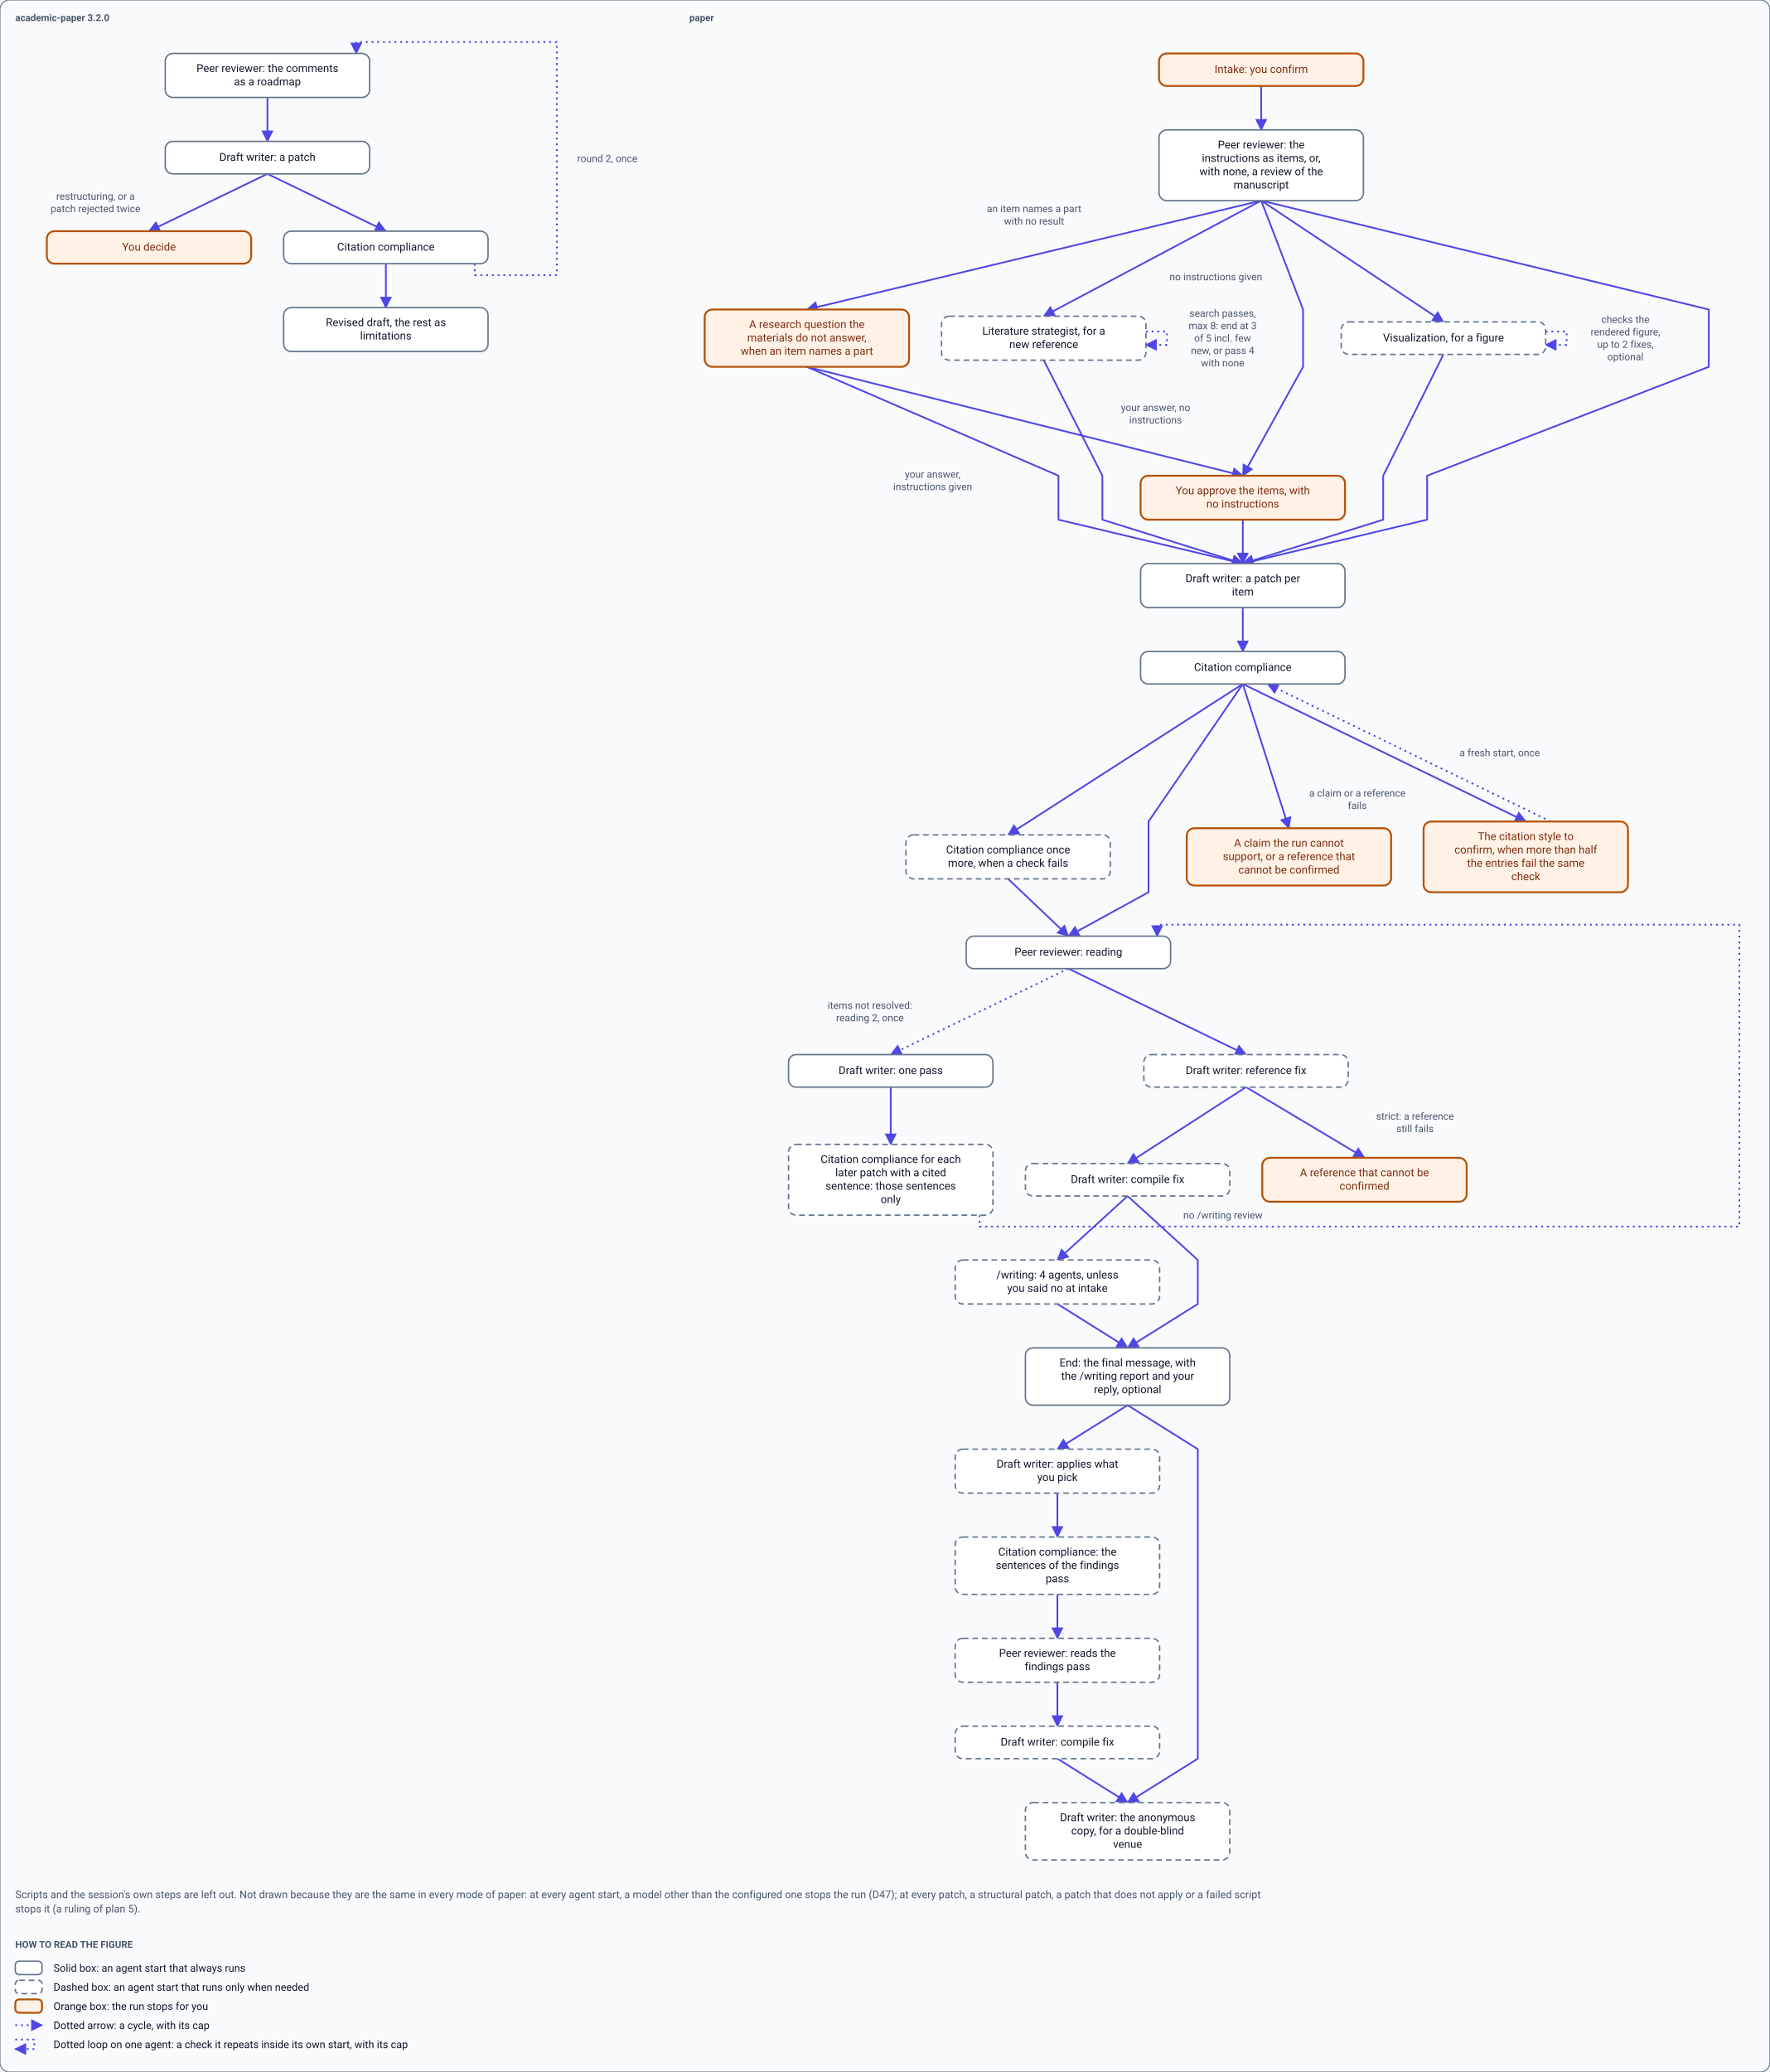
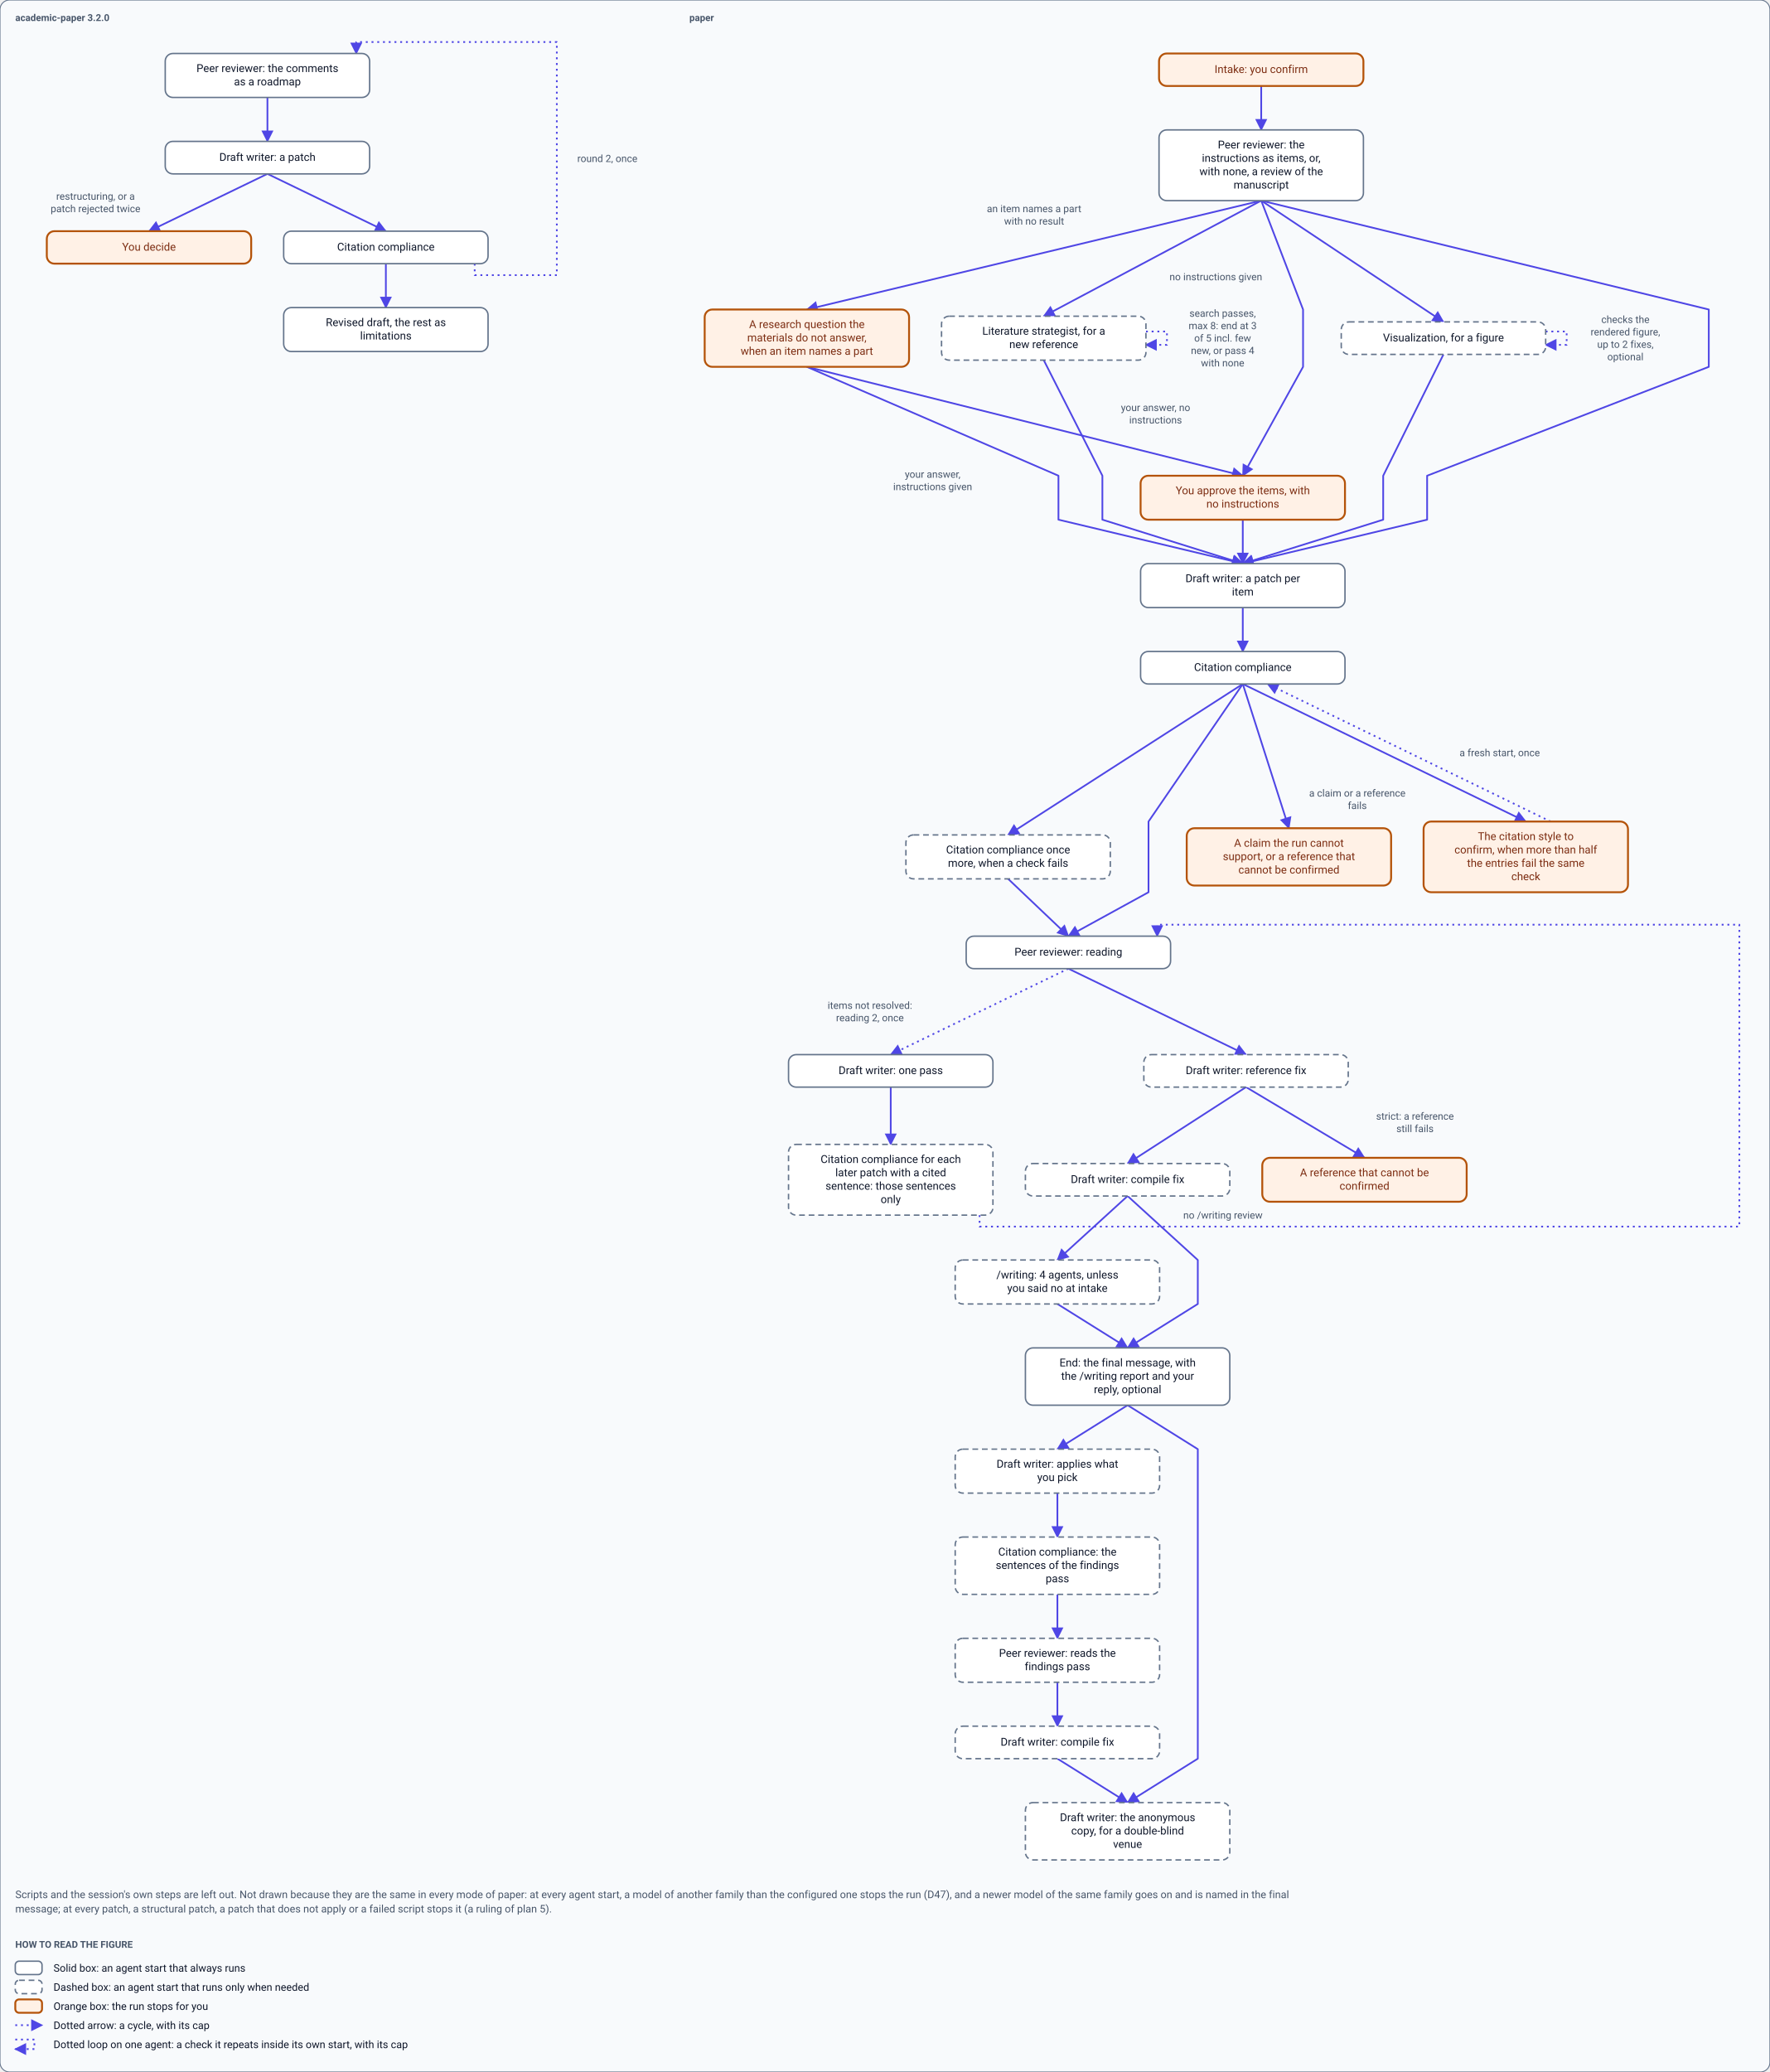
<svg xmlns="http://www.w3.org/2000/svg" viewBox="0 0 1853.1 2169" width="1853.1" height="2169" role="img" aria-label="The revision mode, simple view. Boxes: academic-paper 3.2.0: Peer reviewer: the comments as a roadmap (agent); Draft writer: a patch (agent); You decide (stop); Citation compliance (agent); Revised draft, the rest as limitations (agent) | paper: Intake: you confirm (stop); Peer reviewer: the instructions as items, or, with none, a review of the manuscript (agent); A research question the materials do not answer, when an item names a part (stop); You approve the items, with no instructions (stop); Literature strategist, for a new reference (agent, only when needed); Visualization, for a figure (agent, only when needed); Draft writer: a patch per item (agent); Citation compliance (agent); Citation compliance once more, when a check fails (agent, only when needed); A claim the run cannot support, or a reference that cannot be confirmed (stop); The citation style to confirm, when more than half the entries fail the same check (stop); Peer reviewer: reading (agent); Draft writer: one pass (agent); Citation compliance for each later patch with a cited sentence: those sentences only (agent, only when needed); Draft writer: reference fix (agent, only when needed); A reference that cannot be confirmed (stop); Draft writer: compile fix (agent, only when needed); /writing: 4 agents, unless you said no at intake (agent, only when needed); End: the final message, with the /writing report and your reply, optional (agent); Draft writer: applies what you pick (agent, only when needed); Citation compliance: the sentences of the findings pass (agent, only when needed); Peer reviewer: reads the findings pass (agent, only when needed); Draft writer: compile fix (agent, only when needed); Draft writer: the anonymous copy, for a double-blind venue (agent, only when needed).">
  <defs>
    <marker id="arrow" viewBox="0 0 10 10" refX="9" refY="5" markerWidth="7" markerHeight="7" orient="auto">
      <path d="M0,0 L10,5 L0,10 z" fill="#4f46e5" />
    </marker>
  </defs>
  <rect x="0" y="0" width="1853.1" height="2169" rx="10" fill="#f8fafc" stroke="#64748b" />
  <text x="16" y="22" font-family="ui-sans-serif, -apple-system, 'Segoe UI', Roboto, Helvetica, Arial, sans-serif" font-size="10" fill="#475569" font-weight="700" text-anchor="start">academic-paper 3.2.0</text>
  <path d="M280,102 L280,148" fill="none" stroke="#4f46e5" stroke-width="1.8" marker-end="url(#arrow)" stroke-linejoin="round" />
  <path d="M280,182 L156,242" fill="none" stroke="#4f46e5" stroke-width="1.8" marker-end="url(#arrow)" stroke-linejoin="round" />
  <path d="M280,182 L404,242" fill="none" stroke="#4f46e5" stroke-width="1.8" marker-end="url(#arrow)" stroke-linejoin="round" />
  <path d="M404,276 L404,322" fill="none" stroke="#4f46e5" stroke-width="1.8" marker-end="url(#arrow)" stroke-linejoin="round" />
  <path d="M497,276 L497,288 L583,288 L583,44 L373,44 L373,56" fill="none" stroke="#4f46e5" stroke-width="1.8" stroke-dasharray="2 4" marker-end="url(#arrow)" stroke-linejoin="round" />
  <rect x="173" y="56" width="214" height="46" rx="8" fill="#ffffff" stroke="#64748b" stroke-width="1.5" />
  <text x="280" y="75.4" font-family="ui-sans-serif, -apple-system, 'Segoe UI', Roboto, Helvetica, Arial, sans-serif" font-size="11.5" fill="#0f172a" font-weight="400" text-anchor="middle">Peer reviewer: the comments</text>
  <text x="280" y="89.4" font-family="ui-sans-serif, -apple-system, 'Segoe UI', Roboto, Helvetica, Arial, sans-serif" font-size="11.5" fill="#0f172a" font-weight="400" text-anchor="middle">as a roadmap</text>
  <rect x="173" y="148" width="214" height="34" rx="8" fill="#ffffff" stroke="#64748b" stroke-width="1.5" />
  <text x="280" y="168.4" font-family="ui-sans-serif, -apple-system, 'Segoe UI', Roboto, Helvetica, Arial, sans-serif" font-size="11.5" fill="#0f172a" font-weight="400" text-anchor="middle">Draft writer: a patch</text>
  <rect x="49" y="242" width="214" height="34" rx="8" fill="#fff1e6" stroke="#b45309" stroke-width="2" />
  <text x="156" y="262.4" font-family="ui-sans-serif, -apple-system, 'Segoe UI', Roboto, Helvetica, Arial, sans-serif" font-size="11.5" fill="#7c2d12" font-weight="400" text-anchor="middle">You decide</text>
  <rect x="297" y="242" width="214" height="34" rx="8" fill="#ffffff" stroke="#64748b" stroke-width="1.5" />
  <text x="404" y="262.4" font-family="ui-sans-serif, -apple-system, 'Segoe UI', Roboto, Helvetica, Arial, sans-serif" font-size="11.5" fill="#0f172a" font-weight="400" text-anchor="middle">Citation compliance</text>
  <rect x="297" y="322" width="214" height="46" rx="8" fill="#ffffff" stroke="#64748b" stroke-width="1.5" />
  <text x="404" y="341.4" font-family="ui-sans-serif, -apple-system, 'Segoe UI', Roboto, Helvetica, Arial, sans-serif" font-size="11.5" fill="#0f172a" font-weight="400" text-anchor="middle">Revised draft, the rest as</text>
  <text x="404" y="355.4" font-family="ui-sans-serif, -apple-system, 'Segoe UI', Roboto, Helvetica, Arial, sans-serif" font-size="11.5" fill="#0f172a" font-weight="400" text-anchor="middle">limitations</text>
  <text x="100" y="209.1" font-family="ui-sans-serif, -apple-system, 'Segoe UI', Roboto, Helvetica, Arial, sans-serif" font-size="10.5" fill="#475569" font-weight="400" text-anchor="middle" stroke="#f8fafc" stroke-width="4" stroke-linejoin="round" paint-order="stroke">restructuring, or a</text>
  <text x="100" y="222.1" font-family="ui-sans-serif, -apple-system, 'Segoe UI', Roboto, Helvetica, Arial, sans-serif" font-size="10.5" fill="#475569" font-weight="400" text-anchor="middle" stroke="#f8fafc" stroke-width="4" stroke-linejoin="round" paint-order="stroke">patch rejected twice</text>
  <text x="635.9" y="169.6" font-family="ui-sans-serif, -apple-system, 'Segoe UI', Roboto, Helvetica, Arial, sans-serif" font-size="10.5" fill="#475569" font-weight="400" text-anchor="middle" stroke="#f8fafc" stroke-width="4" stroke-linejoin="round" paint-order="stroke">round 2, once</text>
  <text x="721.8" y="22" font-family="ui-sans-serif, -apple-system, 'Segoe UI', Roboto, Helvetica, Arial, sans-serif" font-size="10" fill="#475569" font-weight="700" text-anchor="start">paper</text>
  <path d="M1320.5,90 L1320.5,136" fill="none" stroke="#4f46e5" stroke-width="1.8" marker-end="url(#arrow)" stroke-linejoin="round" />
  <path d="M1320.5,210 L1364.3,324 L1364.3,384 L1301.2,498" fill="none" stroke="#4f46e5" stroke-width="1.8" marker-end="url(#arrow)" stroke-linejoin="round" />
  <path d="M1320.5,210 L844.8,324" fill="none" stroke="#4f46e5" stroke-width="1.8" marker-end="url(#arrow)" stroke-linejoin="round" />
  <path d="M844.8,384 L1301.2,498" fill="none" stroke="#4f46e5" stroke-width="1.8" marker-end="url(#arrow)" stroke-linejoin="round" />
  <path d="M844.8,384 L1108.2,498 L1108.2,544 L1301.2,590" fill="none" stroke="#4f46e5" stroke-width="1.8" marker-end="url(#arrow)" stroke-linejoin="round" />
  <path d="M1301.2,544 L1301.2,590" fill="none" stroke="#4f46e5" stroke-width="1.8" marker-end="url(#arrow)" stroke-linejoin="round" />
  <path d="M1320.5,210 L1092.8,331" fill="none" stroke="#4f46e5" stroke-width="1.8" marker-end="url(#arrow)" stroke-linejoin="round" />
  <path d="M1320.5,210 L1511.3,337" fill="none" stroke="#4f46e5" stroke-width="1.8" marker-end="url(#arrow)" stroke-linejoin="round" />
  <path d="M1320.5,210 L1789.1,324 L1789.1,384 L1494.2,498 L1494.2,544 L1301.2,590" fill="none" stroke="#4f46e5" stroke-width="1.8" marker-end="url(#arrow)" stroke-linejoin="round" />
  <path d="M1092.8,377 L1154.2,498 L1154.2,544 L1301.2,590" fill="none" stroke="#4f46e5" stroke-width="1.8" marker-end="url(#arrow)" stroke-linejoin="round" />
  <path d="M1511.3,371 L1448.2,498 L1448.2,544 L1301.2,590" fill="none" stroke="#4f46e5" stroke-width="1.8" marker-end="url(#arrow)" stroke-linejoin="round" />
  <path d="M1301.2,636 L1301.2,682" fill="none" stroke="#4f46e5" stroke-width="1.8" marker-end="url(#arrow)" stroke-linejoin="round" />
  <path d="M1301.2,716 L1349.5,867" fill="none" stroke="#4f46e5" stroke-width="1.8" marker-end="url(#arrow)" stroke-linejoin="round" />
  <path d="M1301.2,716 L1597.5,860" fill="none" stroke="#4f46e5" stroke-width="1.8" marker-end="url(#arrow)" stroke-linejoin="round" />
  <path d="M1301.2,716 L1055.5,874" fill="none" stroke="#4f46e5" stroke-width="1.8" marker-end="url(#arrow)" stroke-linejoin="round" />
  <path d="M1301.2,716 L1202.5,860 L1202.5,934 L1118.6,980" fill="none" stroke="#4f46e5" stroke-width="1.8" marker-end="url(#arrow)" stroke-linejoin="round" />
  <path d="M1055.5,920 L1118.6,980" fill="none" stroke="#4f46e5" stroke-width="1.8" marker-end="url(#arrow)" stroke-linejoin="round" />
  <path d="M1118.6,1014 L932.6,1104" fill="none" stroke="#4f46e5" stroke-width="1.8" stroke-dasharray="2 4" marker-end="url(#arrow)" stroke-linejoin="round" />
  <path d="M932.6,1138 L932.6,1198" fill="none" stroke="#4f46e5" stroke-width="1.8" marker-end="url(#arrow)" stroke-linejoin="round" />
  <path d="M1118.6,1014 L1304.6,1104" fill="none" stroke="#4f46e5" stroke-width="1.8" marker-end="url(#arrow)" stroke-linejoin="round" />
  <path d="M1304.6,1138 L1428.6,1212" fill="none" stroke="#4f46e5" stroke-width="1.8" marker-end="url(#arrow)" stroke-linejoin="round" />
  <path d="M1304.6,1138 L1180.6,1218" fill="none" stroke="#4f46e5" stroke-width="1.8" marker-end="url(#arrow)" stroke-linejoin="round" />
  <path d="M1180.6,1252 L1107.1,1319" fill="none" stroke="#4f46e5" stroke-width="1.8" marker-end="url(#arrow)" stroke-linejoin="round" />
  <path d="M1107.1,1365 L1180.6,1411" fill="none" stroke="#4f46e5" stroke-width="1.8" marker-end="url(#arrow)" stroke-linejoin="round" />
  <path d="M1180.6,1252 L1254.1,1319 L1254.1,1365 L1180.6,1411" fill="none" stroke="#4f46e5" stroke-width="1.8" marker-end="url(#arrow)" stroke-linejoin="round" />
  <path d="M1180.6,1471 L1107.1,1517" fill="none" stroke="#4f46e5" stroke-width="1.8" marker-end="url(#arrow)" stroke-linejoin="round" />
  <path d="M1107.1,1563 L1107.1,1609" fill="none" stroke="#4f46e5" stroke-width="1.8" marker-end="url(#arrow)" stroke-linejoin="round" />
  <path d="M1107.1,1669 L1107.1,1715" fill="none" stroke="#4f46e5" stroke-width="1.8" marker-end="url(#arrow)" stroke-linejoin="round" />
  <path d="M1107.1,1761 L1107.1,1807" fill="none" stroke="#4f46e5" stroke-width="1.8" marker-end="url(#arrow)" stroke-linejoin="round" />
  <path d="M1180.6,1471 L1254.1,1517 L1254.1,1563 L1254.1,1609 L1254.1,1669 L1254.1,1715 L1254.1,1761 L1254.1,1807 L1254.1,1841 L1180.6,1887" fill="none" stroke="#4f46e5" stroke-width="1.8" marker-end="url(#arrow)" stroke-linejoin="round" />
  <path d="M1107.1,1841 L1180.6,1887" fill="none" stroke="#4f46e5" stroke-width="1.8" marker-end="url(#arrow)" stroke-linejoin="round" />
  <path d="M1623.5,860 L1327.2,716" fill="none" stroke="#4f46e5" stroke-width="1.8" stroke-dasharray="2 4" marker-end="url(#arrow)" stroke-linejoin="round" />
  <path d="M1025.6,1272 L1025.6,1284 L1821.1,1284 L1821.1,968 L1211.6,968 L1211.6,980" fill="none" stroke="#4f46e5" stroke-width="1.8" stroke-dasharray="2 4" marker-end="url(#arrow)" stroke-linejoin="round" />
  <path d="M1199.8,347 L1221.8,347 L1221.8,361 L1199.8,361" fill="none" stroke="#4f46e5" stroke-width="1.8" stroke-dasharray="2 4" marker-end="url(#arrow)" stroke-linejoin="round" />
  <path d="M1618.3,347 L1640.3,347 L1640.3,361 L1618.3,361" fill="none" stroke="#4f46e5" stroke-width="1.8" stroke-dasharray="2 4" marker-end="url(#arrow)" stroke-linejoin="round" />
  <rect x="1213.5" y="56" width="214" height="34" rx="8" fill="#fff1e6" stroke="#b45309" stroke-width="2" />
  <text x="1320.5" y="76.4" font-family="ui-sans-serif, -apple-system, 'Segoe UI', Roboto, Helvetica, Arial, sans-serif" font-size="11.5" fill="#7c2d12" font-weight="400" text-anchor="middle">Intake: you confirm</text>
  <rect x="1213.5" y="136" width="214" height="74" rx="8" fill="#ffffff" stroke="#64748b" stroke-width="1.5" />
  <text x="1320.5" y="155.4" font-family="ui-sans-serif, -apple-system, 'Segoe UI', Roboto, Helvetica, Arial, sans-serif" font-size="11.5" fill="#0f172a" font-weight="400" text-anchor="middle">Peer reviewer: the</text>
  <text x="1320.5" y="169.4" font-family="ui-sans-serif, -apple-system, 'Segoe UI', Roboto, Helvetica, Arial, sans-serif" font-size="11.5" fill="#0f172a" font-weight="400" text-anchor="middle">instructions as items, or,</text>
  <text x="1320.5" y="183.4" font-family="ui-sans-serif, -apple-system, 'Segoe UI', Roboto, Helvetica, Arial, sans-serif" font-size="11.5" fill="#0f172a" font-weight="400" text-anchor="middle">with none, a review of the</text>
  <text x="1320.5" y="197.4" font-family="ui-sans-serif, -apple-system, 'Segoe UI', Roboto, Helvetica, Arial, sans-serif" font-size="11.5" fill="#0f172a" font-weight="400" text-anchor="middle">manuscript</text>
  <rect x="737.8" y="324" width="214" height="60" rx="8" fill="#fff1e6" stroke="#b45309" stroke-width="2" />
  <text x="844.8" y="343.4" font-family="ui-sans-serif, -apple-system, 'Segoe UI', Roboto, Helvetica, Arial, sans-serif" font-size="11.5" fill="#7c2d12" font-weight="400" text-anchor="middle">A research question the</text>
  <text x="844.8" y="357.4" font-family="ui-sans-serif, -apple-system, 'Segoe UI', Roboto, Helvetica, Arial, sans-serif" font-size="11.5" fill="#7c2d12" font-weight="400" text-anchor="middle">materials do not answer,</text>
  <text x="844.8" y="371.4" font-family="ui-sans-serif, -apple-system, 'Segoe UI', Roboto, Helvetica, Arial, sans-serif" font-size="11.5" fill="#7c2d12" font-weight="400" text-anchor="middle">when an item names a part</text>
  <rect x="1194.2" y="498" width="214" height="46" rx="8" fill="#fff1e6" stroke="#b45309" stroke-width="2" />
  <text x="1301.2" y="517.4" font-family="ui-sans-serif, -apple-system, 'Segoe UI', Roboto, Helvetica, Arial, sans-serif" font-size="11.5" fill="#7c2d12" font-weight="400" text-anchor="middle">You approve the items, with</text>
  <text x="1301.2" y="531.4" font-family="ui-sans-serif, -apple-system, 'Segoe UI', Roboto, Helvetica, Arial, sans-serif" font-size="11.5" fill="#7c2d12" font-weight="400" text-anchor="middle">no instructions</text>
  <rect x="985.8" y="331" width="214" height="46" rx="8" fill="#ffffff" stroke="#64748b" stroke-width="1.5" stroke-dasharray="6 4" />
  <text x="1092.8" y="350.4" font-family="ui-sans-serif, -apple-system, 'Segoe UI', Roboto, Helvetica, Arial, sans-serif" font-size="11.5" fill="#0f172a" font-weight="400" text-anchor="middle">Literature strategist, for a</text>
  <text x="1092.8" y="364.4" font-family="ui-sans-serif, -apple-system, 'Segoe UI', Roboto, Helvetica, Arial, sans-serif" font-size="11.5" fill="#0f172a" font-weight="400" text-anchor="middle">new reference</text>
  <rect x="1404.3" y="337" width="214" height="34" rx="8" fill="#ffffff" stroke="#64748b" stroke-width="1.5" stroke-dasharray="6 4" />
  <text x="1511.3" y="357.4" font-family="ui-sans-serif, -apple-system, 'Segoe UI', Roboto, Helvetica, Arial, sans-serif" font-size="11.5" fill="#0f172a" font-weight="400" text-anchor="middle">Visualization, for a figure</text>
  <rect x="1194.2" y="590" width="214" height="46" rx="8" fill="#ffffff" stroke="#64748b" stroke-width="1.5" />
  <text x="1301.2" y="609.4" font-family="ui-sans-serif, -apple-system, 'Segoe UI', Roboto, Helvetica, Arial, sans-serif" font-size="11.5" fill="#0f172a" font-weight="400" text-anchor="middle">Draft writer: a patch per</text>
  <text x="1301.2" y="623.4" font-family="ui-sans-serif, -apple-system, 'Segoe UI', Roboto, Helvetica, Arial, sans-serif" font-size="11.5" fill="#0f172a" font-weight="400" text-anchor="middle">item</text>
  <rect x="1194.2" y="682" width="214" height="34" rx="8" fill="#ffffff" stroke="#64748b" stroke-width="1.5" />
  <text x="1301.2" y="702.4" font-family="ui-sans-serif, -apple-system, 'Segoe UI', Roboto, Helvetica, Arial, sans-serif" font-size="11.5" fill="#0f172a" font-weight="400" text-anchor="middle">Citation compliance</text>
  <rect x="948.5" y="874" width="214" height="46" rx="8" fill="#ffffff" stroke="#64748b" stroke-width="1.5" stroke-dasharray="6 4" />
  <text x="1055.5" y="893.4" font-family="ui-sans-serif, -apple-system, 'Segoe UI', Roboto, Helvetica, Arial, sans-serif" font-size="11.5" fill="#0f172a" font-weight="400" text-anchor="middle">Citation compliance once</text>
  <text x="1055.5" y="907.4" font-family="ui-sans-serif, -apple-system, 'Segoe UI', Roboto, Helvetica, Arial, sans-serif" font-size="11.5" fill="#0f172a" font-weight="400" text-anchor="middle">more, when a check fails</text>
  <rect x="1242.5" y="867" width="214" height="60" rx="8" fill="#fff1e6" stroke="#b45309" stroke-width="2" />
  <text x="1349.5" y="886.4" font-family="ui-sans-serif, -apple-system, 'Segoe UI', Roboto, Helvetica, Arial, sans-serif" font-size="11.5" fill="#7c2d12" font-weight="400" text-anchor="middle">A claim the run cannot</text>
  <text x="1349.5" y="900.4" font-family="ui-sans-serif, -apple-system, 'Segoe UI', Roboto, Helvetica, Arial, sans-serif" font-size="11.5" fill="#7c2d12" font-weight="400" text-anchor="middle">support, or a reference that</text>
  <text x="1349.5" y="914.4" font-family="ui-sans-serif, -apple-system, 'Segoe UI', Roboto, Helvetica, Arial, sans-serif" font-size="11.5" fill="#7c2d12" font-weight="400" text-anchor="middle">cannot be confirmed</text>
  <rect x="1490.5" y="860" width="214" height="74" rx="8" fill="#fff1e6" stroke="#b45309" stroke-width="2" />
  <text x="1597.5" y="879.4" font-family="ui-sans-serif, -apple-system, 'Segoe UI', Roboto, Helvetica, Arial, sans-serif" font-size="11.5" fill="#7c2d12" font-weight="400" text-anchor="middle">The citation style to</text>
  <text x="1597.5" y="893.4" font-family="ui-sans-serif, -apple-system, 'Segoe UI', Roboto, Helvetica, Arial, sans-serif" font-size="11.5" fill="#7c2d12" font-weight="400" text-anchor="middle">confirm, when more than half</text>
  <text x="1597.5" y="907.4" font-family="ui-sans-serif, -apple-system, 'Segoe UI', Roboto, Helvetica, Arial, sans-serif" font-size="11.5" fill="#7c2d12" font-weight="400" text-anchor="middle">the entries fail the same</text>
  <text x="1597.5" y="921.4" font-family="ui-sans-serif, -apple-system, 'Segoe UI', Roboto, Helvetica, Arial, sans-serif" font-size="11.5" fill="#7c2d12" font-weight="400" text-anchor="middle">check</text>
  <rect x="1011.6" y="980" width="214" height="34" rx="8" fill="#ffffff" stroke="#64748b" stroke-width="1.5" />
  <text x="1118.6" y="1000.4" font-family="ui-sans-serif, -apple-system, 'Segoe UI', Roboto, Helvetica, Arial, sans-serif" font-size="11.5" fill="#0f172a" font-weight="400" text-anchor="middle">Peer reviewer: reading</text>
  <rect x="825.6" y="1104" width="214" height="34" rx="8" fill="#ffffff" stroke="#64748b" stroke-width="1.5" />
  <text x="932.6" y="1124.4" font-family="ui-sans-serif, -apple-system, 'Segoe UI', Roboto, Helvetica, Arial, sans-serif" font-size="11.5" fill="#0f172a" font-weight="400" text-anchor="middle">Draft writer: one pass</text>
  <rect x="825.6" y="1198" width="214" height="74" rx="8" fill="#ffffff" stroke="#64748b" stroke-width="1.5" stroke-dasharray="6 4" />
  <text x="932.6" y="1217.4" font-family="ui-sans-serif, -apple-system, 'Segoe UI', Roboto, Helvetica, Arial, sans-serif" font-size="11.5" fill="#0f172a" font-weight="400" text-anchor="middle">Citation compliance for each</text>
  <text x="932.6" y="1231.4" font-family="ui-sans-serif, -apple-system, 'Segoe UI', Roboto, Helvetica, Arial, sans-serif" font-size="11.5" fill="#0f172a" font-weight="400" text-anchor="middle">later patch with a cited</text>
  <text x="932.6" y="1245.4" font-family="ui-sans-serif, -apple-system, 'Segoe UI', Roboto, Helvetica, Arial, sans-serif" font-size="11.5" fill="#0f172a" font-weight="400" text-anchor="middle">sentence: those sentences</text>
  <text x="932.6" y="1259.4" font-family="ui-sans-serif, -apple-system, 'Segoe UI', Roboto, Helvetica, Arial, sans-serif" font-size="11.5" fill="#0f172a" font-weight="400" text-anchor="middle">only</text>
  <rect x="1197.6" y="1104" width="214" height="34" rx="8" fill="#ffffff" stroke="#64748b" stroke-width="1.5" stroke-dasharray="6 4" />
  <text x="1304.6" y="1124.4" font-family="ui-sans-serif, -apple-system, 'Segoe UI', Roboto, Helvetica, Arial, sans-serif" font-size="11.5" fill="#0f172a" font-weight="400" text-anchor="middle">Draft writer: reference fix</text>
  <rect x="1321.6" y="1212" width="214" height="46" rx="8" fill="#fff1e6" stroke="#b45309" stroke-width="2" />
  <text x="1428.6" y="1231.4" font-family="ui-sans-serif, -apple-system, 'Segoe UI', Roboto, Helvetica, Arial, sans-serif" font-size="11.5" fill="#7c2d12" font-weight="400" text-anchor="middle">A reference that cannot be</text>
  <text x="1428.6" y="1245.4" font-family="ui-sans-serif, -apple-system, 'Segoe UI', Roboto, Helvetica, Arial, sans-serif" font-size="11.5" fill="#7c2d12" font-weight="400" text-anchor="middle">confirmed</text>
  <rect x="1073.6" y="1218" width="214" height="34" rx="8" fill="#ffffff" stroke="#64748b" stroke-width="1.5" stroke-dasharray="6 4" />
  <text x="1180.6" y="1238.4" font-family="ui-sans-serif, -apple-system, 'Segoe UI', Roboto, Helvetica, Arial, sans-serif" font-size="11.5" fill="#0f172a" font-weight="400" text-anchor="middle">Draft writer: compile fix</text>
  <rect x="1000.1" y="1319" width="214" height="46" rx="8" fill="#ffffff" stroke="#64748b" stroke-width="1.5" stroke-dasharray="6 4" />
  <text x="1107.1" y="1338.4" font-family="ui-sans-serif, -apple-system, 'Segoe UI', Roboto, Helvetica, Arial, sans-serif" font-size="11.5" fill="#0f172a" font-weight="400" text-anchor="middle">/writing: 4 agents, unless</text>
  <text x="1107.1" y="1352.4" font-family="ui-sans-serif, -apple-system, 'Segoe UI', Roboto, Helvetica, Arial, sans-serif" font-size="11.5" fill="#0f172a" font-weight="400" text-anchor="middle">you said no at intake</text>
  <rect x="1073.6" y="1411" width="214" height="60" rx="8" fill="#ffffff" stroke="#64748b" stroke-width="1.5" />
  <text x="1180.6" y="1430.4" font-family="ui-sans-serif, -apple-system, 'Segoe UI', Roboto, Helvetica, Arial, sans-serif" font-size="11.5" fill="#0f172a" font-weight="400" text-anchor="middle">End: the final message, with</text>
  <text x="1180.6" y="1444.4" font-family="ui-sans-serif, -apple-system, 'Segoe UI', Roboto, Helvetica, Arial, sans-serif" font-size="11.5" fill="#0f172a" font-weight="400" text-anchor="middle">the /writing report and your</text>
  <text x="1180.6" y="1458.4" font-family="ui-sans-serif, -apple-system, 'Segoe UI', Roboto, Helvetica, Arial, sans-serif" font-size="11.5" fill="#0f172a" font-weight="400" text-anchor="middle">reply, optional</text>
  <rect x="1000.1" y="1517" width="214" height="46" rx="8" fill="#ffffff" stroke="#64748b" stroke-width="1.5" stroke-dasharray="6 4" />
  <text x="1107.1" y="1536.4" font-family="ui-sans-serif, -apple-system, 'Segoe UI', Roboto, Helvetica, Arial, sans-serif" font-size="11.5" fill="#0f172a" font-weight="400" text-anchor="middle">Draft writer: applies what</text>
  <text x="1107.1" y="1550.4" font-family="ui-sans-serif, -apple-system, 'Segoe UI', Roboto, Helvetica, Arial, sans-serif" font-size="11.5" fill="#0f172a" font-weight="400" text-anchor="middle">you pick</text>
  <rect x="1000.1" y="1609" width="214" height="60" rx="8" fill="#ffffff" stroke="#64748b" stroke-width="1.5" stroke-dasharray="6 4" />
  <text x="1107.1" y="1628.4" font-family="ui-sans-serif, -apple-system, 'Segoe UI', Roboto, Helvetica, Arial, sans-serif" font-size="11.5" fill="#0f172a" font-weight="400" text-anchor="middle">Citation compliance: the</text>
  <text x="1107.1" y="1642.4" font-family="ui-sans-serif, -apple-system, 'Segoe UI', Roboto, Helvetica, Arial, sans-serif" font-size="11.5" fill="#0f172a" font-weight="400" text-anchor="middle">sentences of the findings</text>
  <text x="1107.1" y="1656.4" font-family="ui-sans-serif, -apple-system, 'Segoe UI', Roboto, Helvetica, Arial, sans-serif" font-size="11.5" fill="#0f172a" font-weight="400" text-anchor="middle">pass</text>
  <rect x="1000.1" y="1715" width="214" height="46" rx="8" fill="#ffffff" stroke="#64748b" stroke-width="1.5" stroke-dasharray="6 4" />
  <text x="1107.1" y="1734.4" font-family="ui-sans-serif, -apple-system, 'Segoe UI', Roboto, Helvetica, Arial, sans-serif" font-size="11.5" fill="#0f172a" font-weight="400" text-anchor="middle">Peer reviewer: reads the</text>
  <text x="1107.1" y="1748.4" font-family="ui-sans-serif, -apple-system, 'Segoe UI', Roboto, Helvetica, Arial, sans-serif" font-size="11.5" fill="#0f172a" font-weight="400" text-anchor="middle">findings pass</text>
  <rect x="1000.1" y="1807" width="214" height="34" rx="8" fill="#ffffff" stroke="#64748b" stroke-width="1.5" stroke-dasharray="6 4" />
  <text x="1107.1" y="1827.4" font-family="ui-sans-serif, -apple-system, 'Segoe UI', Roboto, Helvetica, Arial, sans-serif" font-size="11.5" fill="#0f172a" font-weight="400" text-anchor="middle">Draft writer: compile fix</text>
  <rect x="1073.6" y="1887" width="214" height="60" rx="8" fill="#ffffff" stroke="#64748b" stroke-width="1.5" stroke-dasharray="6 4" />
  <text x="1180.6" y="1906.4" font-family="ui-sans-serif, -apple-system, 'Segoe UI', Roboto, Helvetica, Arial, sans-serif" font-size="11.5" fill="#0f172a" font-weight="400" text-anchor="middle">Draft writer: the anonymous</text>
  <text x="1180.6" y="1920.4" font-family="ui-sans-serif, -apple-system, 'Segoe UI', Roboto, Helvetica, Arial, sans-serif" font-size="11.5" fill="#0f172a" font-weight="400" text-anchor="middle">copy, for a double-blind</text>
  <text x="1180.6" y="1934.4" font-family="ui-sans-serif, -apple-system, 'Segoe UI', Roboto, Helvetica, Arial, sans-serif" font-size="11.5" fill="#0f172a" font-weight="400" text-anchor="middle">venue</text>
  <text x="1273" y="293.4" font-family="ui-sans-serif, -apple-system, 'Segoe UI', Roboto, Helvetica, Arial, sans-serif" font-size="10.5" fill="#475569" font-weight="400" text-anchor="middle" stroke="#f8fafc" stroke-width="4" stroke-linejoin="round" paint-order="stroke">no instructions given</text>
  <text x="1082.7" y="222.1" font-family="ui-sans-serif, -apple-system, 'Segoe UI', Roboto, Helvetica, Arial, sans-serif" font-size="10.5" fill="#475569" font-weight="400" text-anchor="middle" stroke="#f8fafc" stroke-width="4" stroke-linejoin="round" paint-order="stroke">an item names a part</text>
  <text x="1082.7" y="235.1" font-family="ui-sans-serif, -apple-system, 'Segoe UI', Roboto, Helvetica, Arial, sans-serif" font-size="10.5" fill="#475569" font-weight="400" text-anchor="middle" stroke="#f8fafc" stroke-width="4" stroke-linejoin="round" paint-order="stroke">with no result</text>
  <text x="1209.9" y="430.3" font-family="ui-sans-serif, -apple-system, 'Segoe UI', Roboto, Helvetica, Arial, sans-serif" font-size="10.5" fill="#475569" font-weight="400" text-anchor="middle" stroke="#f8fafc" stroke-width="4" stroke-linejoin="round" paint-order="stroke">your answer, no</text>
  <text x="1209.9" y="443.3" font-family="ui-sans-serif, -apple-system, 'Segoe UI', Roboto, Helvetica, Arial, sans-serif" font-size="10.5" fill="#475569" font-weight="400" text-anchor="middle" stroke="#f8fafc" stroke-width="4" stroke-linejoin="round" paint-order="stroke">instructions</text>
  <text x="976.5" y="500.1" font-family="ui-sans-serif, -apple-system, 'Segoe UI', Roboto, Helvetica, Arial, sans-serif" font-size="10.5" fill="#475569" font-weight="400" text-anchor="middle" stroke="#f8fafc" stroke-width="4" stroke-linejoin="round" paint-order="stroke">your answer,</text>
  <text x="976.5" y="513.1" font-family="ui-sans-serif, -apple-system, 'Segoe UI', Roboto, Helvetica, Arial, sans-serif" font-size="10.5" fill="#475569" font-weight="400" text-anchor="middle" stroke="#f8fafc" stroke-width="4" stroke-linejoin="round" paint-order="stroke">instructions given</text>
  <text x="1421.1" y="833.9" font-family="ui-sans-serif, -apple-system, 'Segoe UI', Roboto, Helvetica, Arial, sans-serif" font-size="10.5" fill="#475569" font-weight="400" text-anchor="middle" stroke="#f8fafc" stroke-width="4" stroke-linejoin="round" paint-order="stroke">a claim or a reference</text>
  <text x="1421.1" y="846.9" font-family="ui-sans-serif, -apple-system, 'Segoe UI', Roboto, Helvetica, Arial, sans-serif" font-size="10.5" fill="#475569" font-weight="400" text-anchor="middle" stroke="#f8fafc" stroke-width="4" stroke-linejoin="round" paint-order="stroke">fails</text>
  <text x="910.8" y="1056.1" font-family="ui-sans-serif, -apple-system, 'Segoe UI', Roboto, Helvetica, Arial, sans-serif" font-size="10.5" fill="#475569" font-weight="400" text-anchor="middle" stroke="#f8fafc" stroke-width="4" stroke-linejoin="round" paint-order="stroke">items not resolved:</text>
  <text x="910.8" y="1069.1" font-family="ui-sans-serif, -apple-system, 'Segoe UI', Roboto, Helvetica, Arial, sans-serif" font-size="10.5" fill="#475569" font-weight="400" text-anchor="middle" stroke="#f8fafc" stroke-width="4" stroke-linejoin="round" paint-order="stroke">reading 2, once</text>
  <text x="1481.5" y="1172.1" font-family="ui-sans-serif, -apple-system, 'Segoe UI', Roboto, Helvetica, Arial, sans-serif" font-size="10.5" fill="#475569" font-weight="400" text-anchor="middle" stroke="#f8fafc" stroke-width="4" stroke-linejoin="round" paint-order="stroke">strict: a reference</text>
  <text x="1481.5" y="1185.1" font-family="ui-sans-serif, -apple-system, 'Segoe UI', Roboto, Helvetica, Arial, sans-serif" font-size="10.5" fill="#475569" font-weight="400" text-anchor="middle" stroke="#f8fafc" stroke-width="4" stroke-linejoin="round" paint-order="stroke">still fails</text>
  <text x="1280.4" y="1275.7" font-family="ui-sans-serif, -apple-system, 'Segoe UI', Roboto, Helvetica, Arial, sans-serif" font-size="10.5" fill="#475569" font-weight="400" text-anchor="middle" stroke="#f8fafc" stroke-width="4" stroke-linejoin="round" paint-order="stroke">no /writing review</text>
  <text x="1570.2" y="791.6" font-family="ui-sans-serif, -apple-system, 'Segoe UI', Roboto, Helvetica, Arial, sans-serif" font-size="10.5" fill="#475569" font-weight="400" text-anchor="middle" stroke="#f8fafc" stroke-width="4" stroke-linejoin="round" paint-order="stroke">a fresh start, once</text>
  <text x="1280.1" y="331.6" font-family="ui-sans-serif, -apple-system, 'Segoe UI', Roboto, Helvetica, Arial, sans-serif" font-size="10.5" fill="#475569" font-weight="400" text-anchor="middle" stroke="#f8fafc" stroke-width="4" stroke-linejoin="round" paint-order="stroke">search passes,</text>
  <text x="1280.1" y="344.6" font-family="ui-sans-serif, -apple-system, 'Segoe UI', Roboto, Helvetica, Arial, sans-serif" font-size="10.5" fill="#475569" font-weight="400" text-anchor="middle" stroke="#f8fafc" stroke-width="4" stroke-linejoin="round" paint-order="stroke">max 8: end at 3</text>
  <text x="1280.1" y="357.6" font-family="ui-sans-serif, -apple-system, 'Segoe UI', Roboto, Helvetica, Arial, sans-serif" font-size="10.5" fill="#475569" font-weight="400" text-anchor="middle" stroke="#f8fafc" stroke-width="4" stroke-linejoin="round" paint-order="stroke">of 5 incl. few</text>
  <text x="1280.1" y="370.6" font-family="ui-sans-serif, -apple-system, 'Segoe UI', Roboto, Helvetica, Arial, sans-serif" font-size="10.5" fill="#475569" font-weight="400" text-anchor="middle" stroke="#f8fafc" stroke-width="4" stroke-linejoin="round" paint-order="stroke">new, or pass 4</text>
  <text x="1280.1" y="383.6" font-family="ui-sans-serif, -apple-system, 'Segoe UI', Roboto, Helvetica, Arial, sans-serif" font-size="10.5" fill="#475569" font-weight="400" text-anchor="middle" stroke="#f8fafc" stroke-width="4" stroke-linejoin="round" paint-order="stroke">with none</text>
  <text x="1701.8" y="338.1" font-family="ui-sans-serif, -apple-system, 'Segoe UI', Roboto, Helvetica, Arial, sans-serif" font-size="10.5" fill="#475569" font-weight="400" text-anchor="middle" stroke="#f8fafc" stroke-width="4" stroke-linejoin="round" paint-order="stroke">checks the</text>
  <text x="1701.8" y="351.1" font-family="ui-sans-serif, -apple-system, 'Segoe UI', Roboto, Helvetica, Arial, sans-serif" font-size="10.5" fill="#475569" font-weight="400" text-anchor="middle" stroke="#f8fafc" stroke-width="4" stroke-linejoin="round" paint-order="stroke">rendered figure,</text>
  <text x="1701.8" y="364.1" font-family="ui-sans-serif, -apple-system, 'Segoe UI', Roboto, Helvetica, Arial, sans-serif" font-size="10.5" fill="#475569" font-weight="400" text-anchor="middle" stroke="#f8fafc" stroke-width="4" stroke-linejoin="round" paint-order="stroke">up to 2 fixes,</text>
  <text x="1701.8" y="377.1" font-family="ui-sans-serif, -apple-system, 'Segoe UI', Roboto, Helvetica, Arial, sans-serif" font-size="10.5" fill="#475569" font-weight="400" text-anchor="middle" stroke="#f8fafc" stroke-width="4" stroke-linejoin="round" paint-order="stroke">optional</text>
-   <text x="16" y="1987" font-family="ui-sans-serif, -apple-system, 'Segoe UI', Roboto, Helvetica, Arial, sans-serif" font-size="11" fill="#475569" font-weight="400" text-anchor="start">Scripts and the session's own steps are left out. Not drawn because they are the same in every mode of paper: at every agent start, a model other than the configured one stops the run (D47); at every patch, a structural patch, a patch that does not apply or a failed script</text>
-   <text x="16" y="2002" font-family="ui-sans-serif, -apple-system, 'Segoe UI', Roboto, Helvetica, Arial, sans-serif" font-size="11" fill="#475569" font-weight="400" text-anchor="start">stops it (a ruling of plan 5).</text>
+   <text x="16" y="1987" font-family="ui-sans-serif, -apple-system, 'Segoe UI', Roboto, Helvetica, Arial, sans-serif" font-size="11" fill="#475569" font-weight="400" text-anchor="start">Scripts and the session's own steps are left out. Not drawn because they are the same in every mode of paper: at every agent start, a model of another family than the configured one stops the run (D47), and a newer model of the same family goes on and is named in the final</text>
+   <text x="16" y="2002" font-family="ui-sans-serif, -apple-system, 'Segoe UI', Roboto, Helvetica, Arial, sans-serif" font-size="11" fill="#475569" font-weight="400" text-anchor="start">message; at every patch, a structural patch, a patch that does not apply or a failed script stops it (a ruling of plan 5).</text>
  <text x="16" y="2039" font-family="ui-sans-serif, -apple-system, 'Segoe UI', Roboto, Helvetica, Arial, sans-serif" font-size="10" fill="#475569" font-weight="700" text-anchor="start">HOW TO READ THE FIGURE</text>
  <rect x="16" y="2053" width="28" height="14" rx="4" fill="#ffffff" stroke="#64748b" stroke-width="1.5" />
  <text x="56" y="2064" font-family="ui-sans-serif, -apple-system, 'Segoe UI', Roboto, Helvetica, Arial, sans-serif" font-size="11" fill="#0f172a" font-weight="400" text-anchor="start">Solid box: an agent start that always runs</text>
  <rect x="16" y="2073" width="28" height="14" rx="4" fill="#ffffff" stroke="#64748b" stroke-width="1.5" stroke-dasharray="6 4" />
  <text x="56" y="2084" font-family="ui-sans-serif, -apple-system, 'Segoe UI', Roboto, Helvetica, Arial, sans-serif" font-size="11" fill="#0f172a" font-weight="400" text-anchor="start">Dashed box: an agent start that runs only when needed</text>
  <rect x="16" y="2093" width="28" height="14" rx="4" fill="#fff1e6" stroke="#b45309" stroke-width="2" />
  <text x="56" y="2104" font-family="ui-sans-serif, -apple-system, 'Segoe UI', Roboto, Helvetica, Arial, sans-serif" font-size="11" fill="#0f172a" font-weight="400" text-anchor="start">Orange box: the run stops for you</text>
  <path d="M16,2120 L44,2120" fill="none" stroke="#4f46e5" stroke-width="1.8" stroke-dasharray="2 4" marker-end="url(#arrow)" stroke-linejoin="round" />
  <text x="56" y="2124" font-family="ui-sans-serif, -apple-system, 'Segoe UI', Roboto, Helvetica, Arial, sans-serif" font-size="11" fill="#0f172a" font-weight="400" text-anchor="start">Dotted arrow: a cycle, with its cap</text>
  <path d="M16,2135 L36,2135 L36,2145 L16,2145" fill="none" stroke="#4f46e5" stroke-width="1.8" stroke-dasharray="2 4" marker-end="url(#arrow)" stroke-linejoin="round" />
  <text x="56" y="2144" font-family="ui-sans-serif, -apple-system, 'Segoe UI', Roboto, Helvetica, Arial, sans-serif" font-size="11" fill="#0f172a" font-weight="400" text-anchor="start">Dotted loop on one agent: a check it repeats inside its own start, with its cap</text>
</svg>
